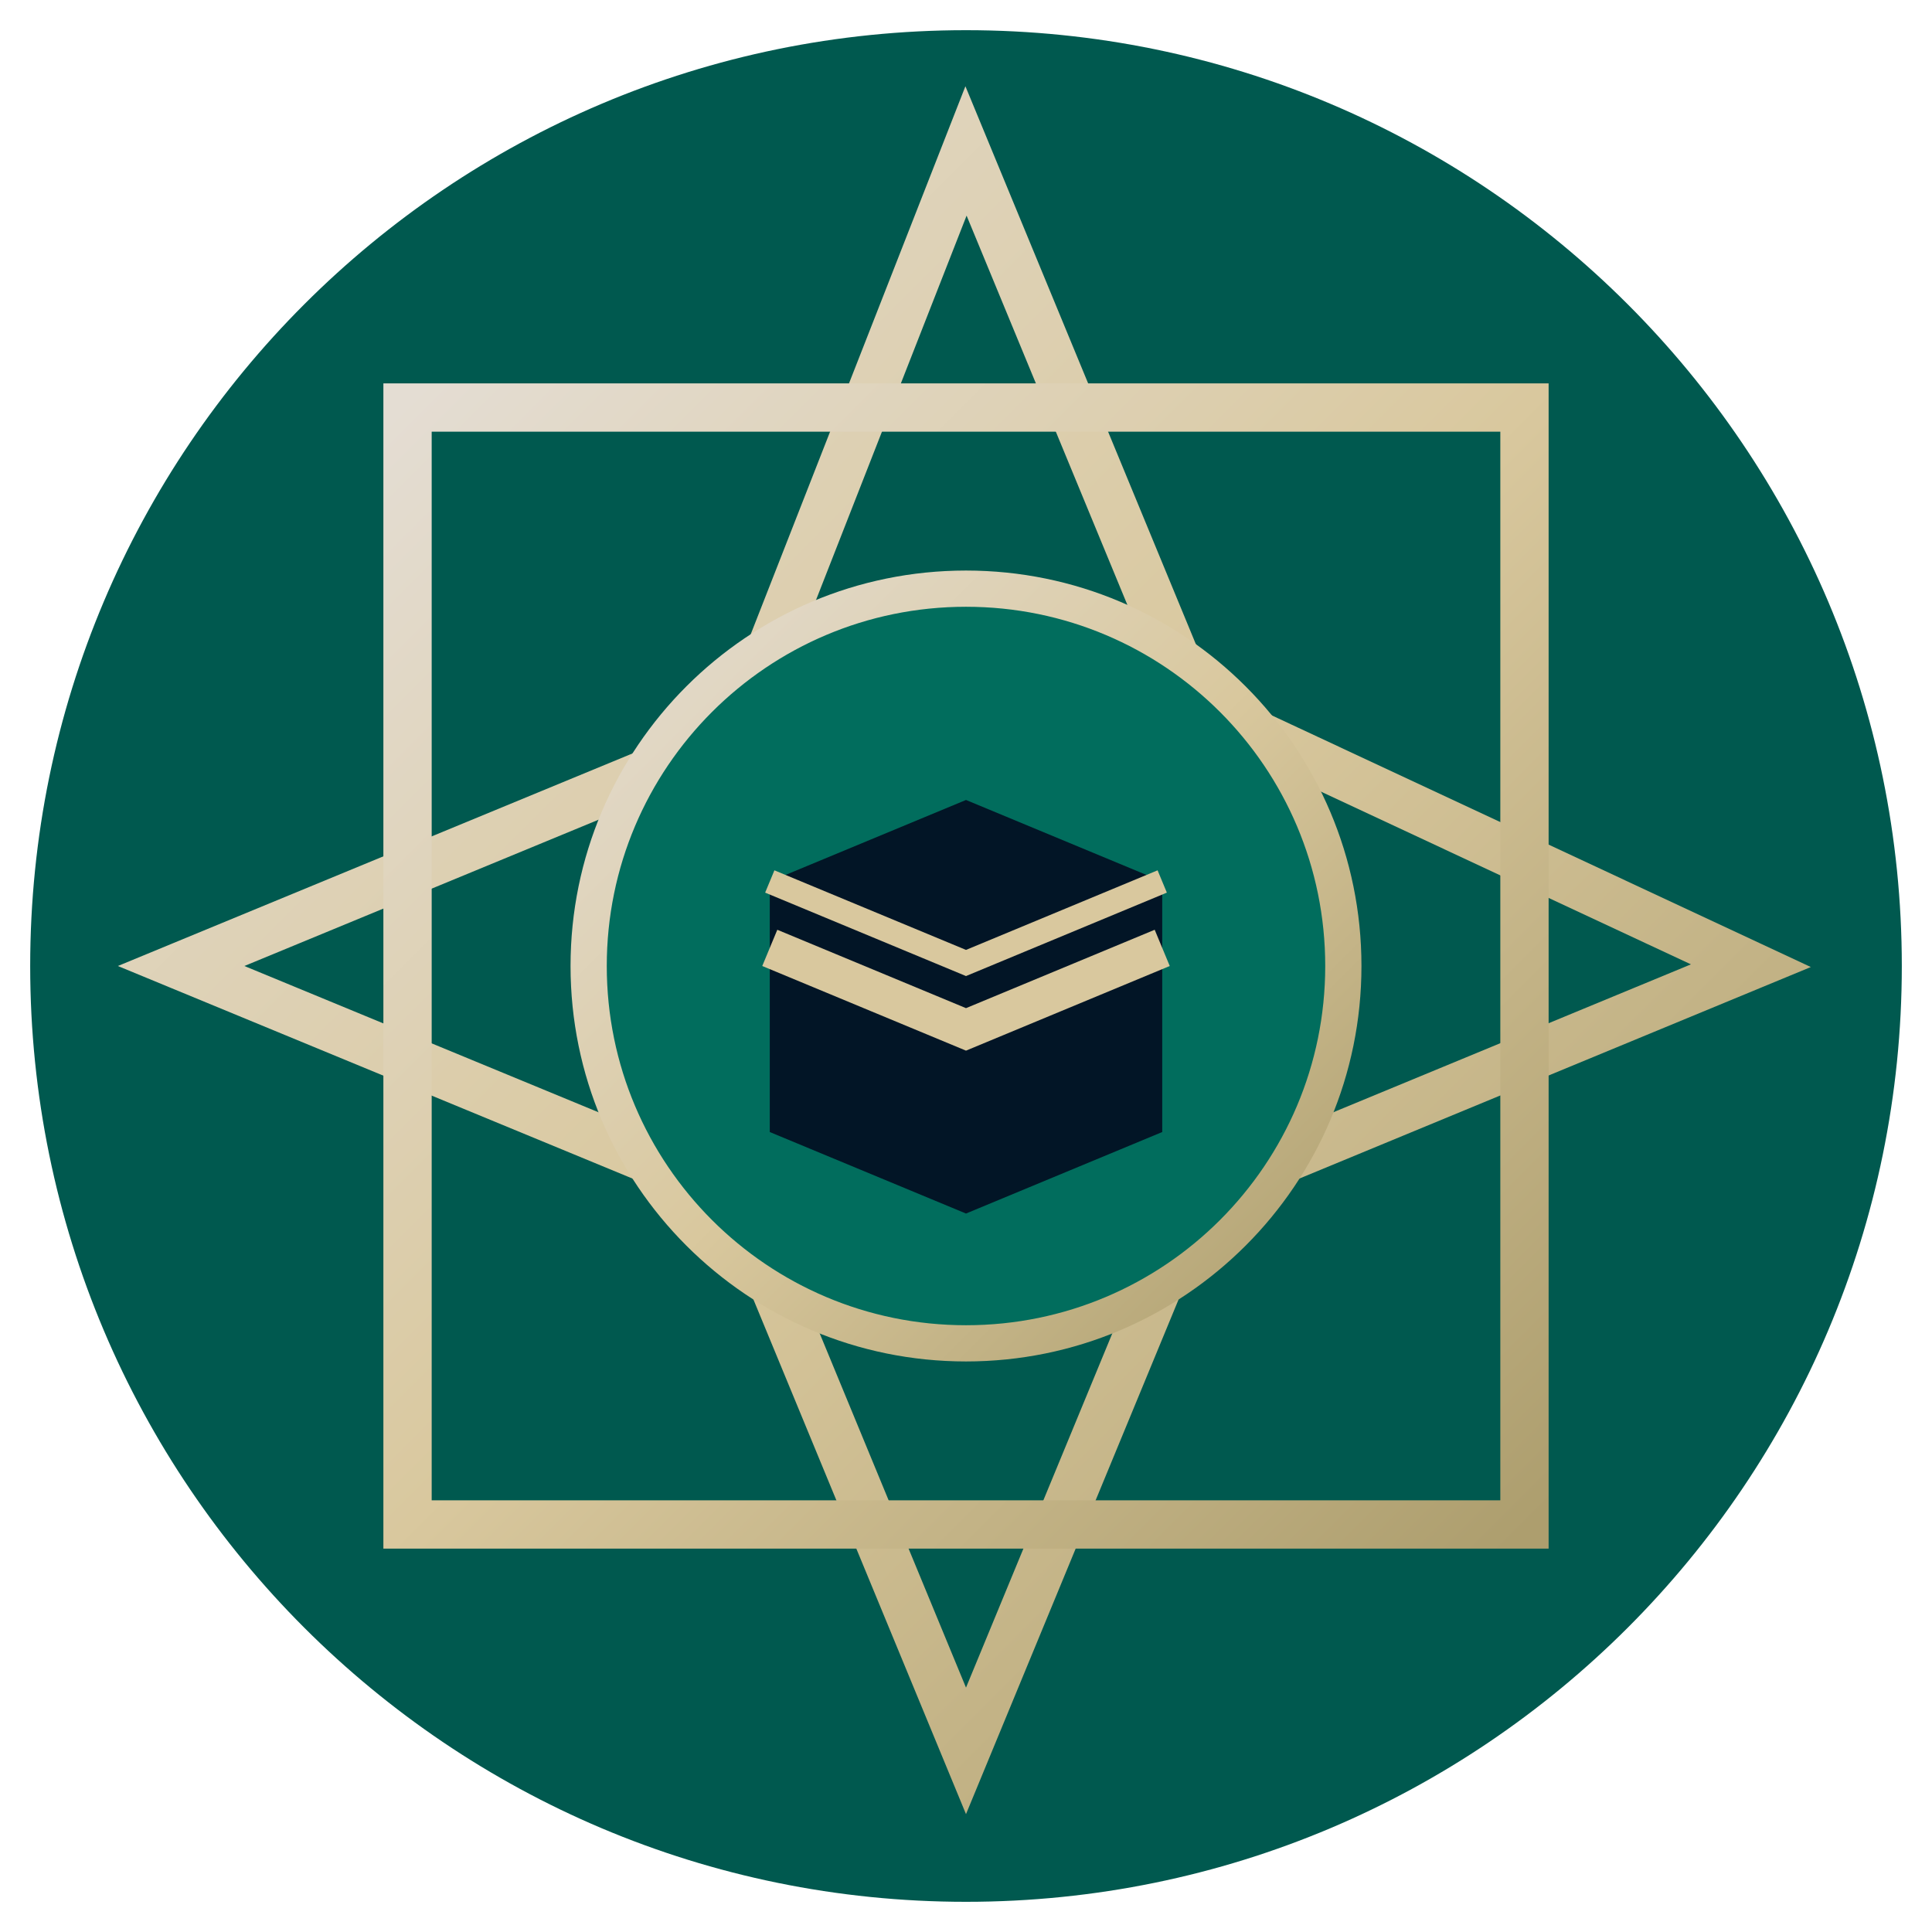
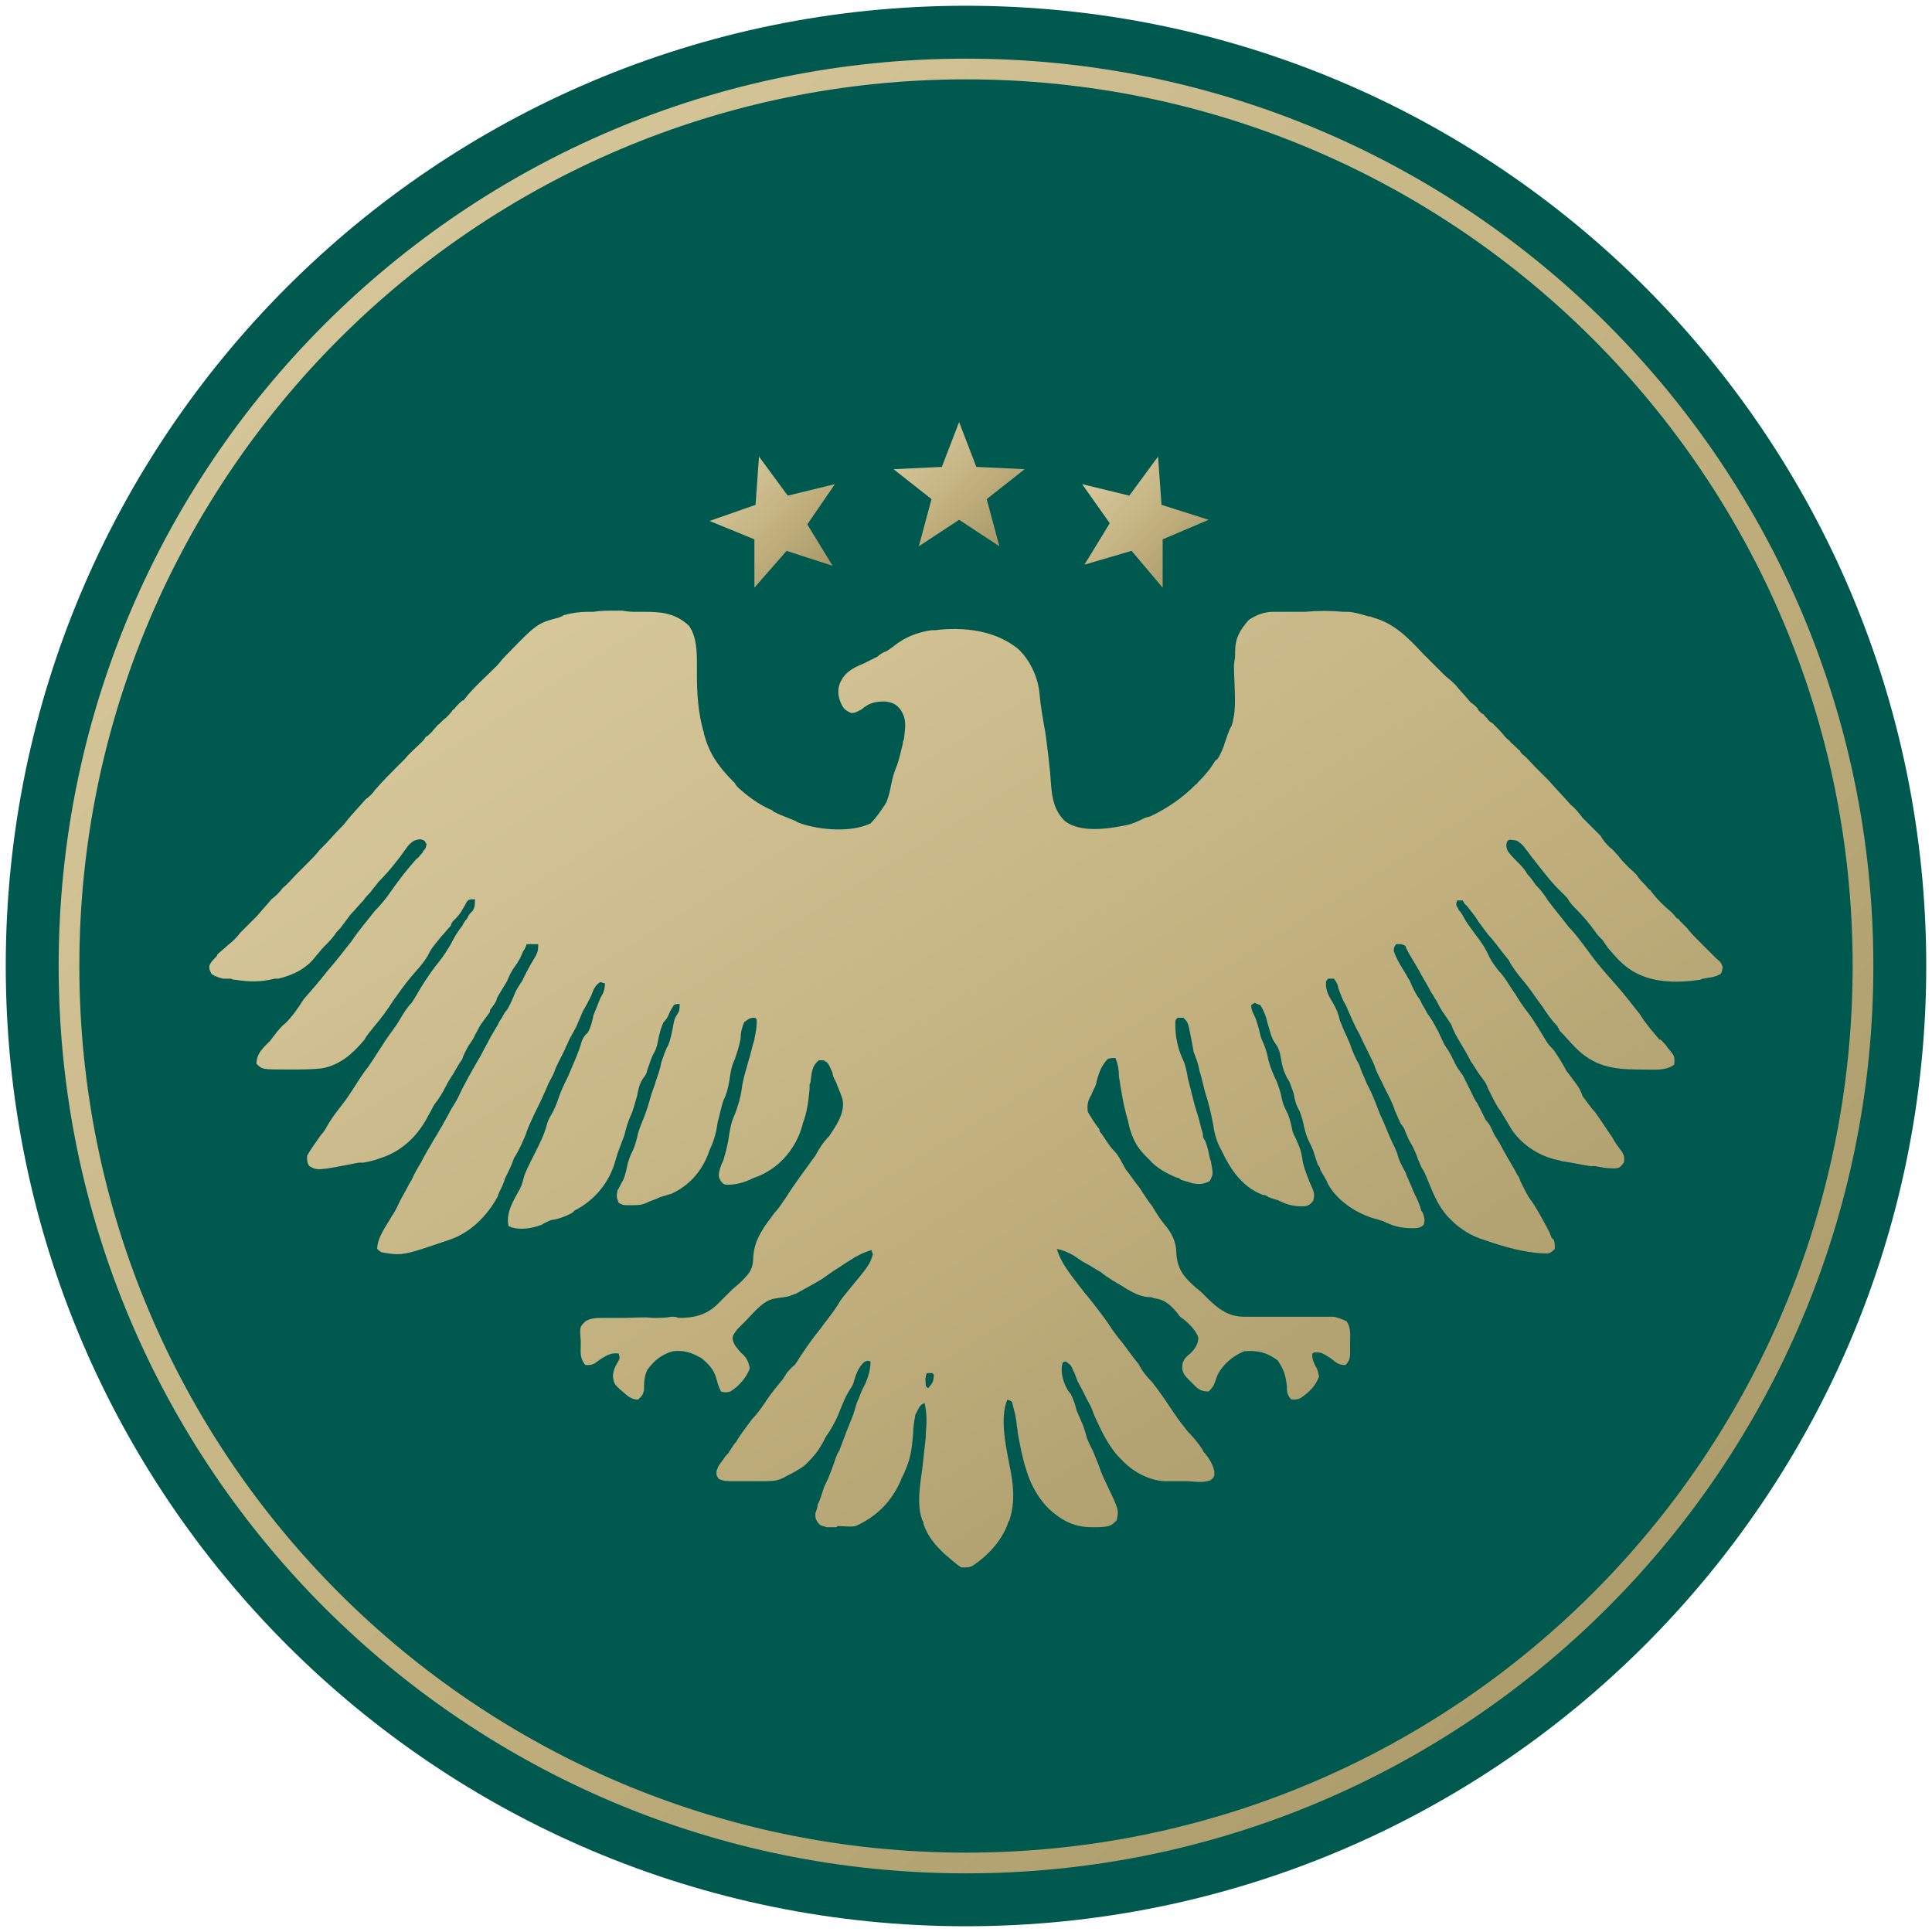
- <svg xmlns="http://www.w3.org/2000/svg" viewBox="0 0 64 64" width="100%" height="100%">
+ <svg xmlns="http://www.w3.org/2000/svg" viewBox="34.6 8.1 168 168" width="100%" height="100%">
  <defs>
    <linearGradient id="g" x1="0" y1="0" x2="1" y2="1">
-       <stop offset="0" stop-color="#E4DDD3" />
-       <stop offset=".5" stop-color="#D9C89E" />
-       <stop offset="1" stop-color="#AD9E6E" />
+       <stop offset="0" stop-color="#DCCDA2" />
+       <stop offset=".55" stop-color="#C1B07E" />
+       <stop offset="1" stop-color="#A39364" />
    </linearGradient>
  </defs>
-   <circle cx="32" cy="32" r="31" fill="#00594F" />
-   <path d="M32 5l7.6 18.4L58 31.99 39.6 39.6 32 58l-7.6-18.4L6 32l18.4-7.6z" fill="none" stroke="url(#g)" stroke-width="1.6" />
-   <rect x="13.5" y="13.5" width="37" height="37" fill="none" stroke="url(#g)" stroke-width="1.6" />
-   <circle cx="32" cy="32" r="12.5" fill="#016D5D" stroke="url(#g)" stroke-width="1.2" />
-   <path d="M25.5 29.2l6.5-2.7 6.5 2.7v8.3l-6.5 2.7-6.5-2.7z" fill="#021526" />
-   <path d="M25.5 29.2l6.5 2.7 6.5-2.7" fill="none" stroke="#D9C89E" stroke-width=".8" />
-   <path d="M25.5 31.4l6.5 2.7 6.5-2.7" fill="none" stroke="#D9C89E" stroke-width="1.3" />
+   <circle cx="118.6" cy="92.1" r="83.5" fill="#00594F" />
+   <circle cx="118.6" cy="92.1" r="78" fill="none" stroke="url(#g)" stroke-width="1.8" />
+   <g fill="url(#g)">
+     <path d="M88.2 61.2C88.3 61.2 88.3 61.2 88.7 61.2C89.2 61.3 89.6 61.3 90 61.3C90.2 61.3 90.4 61.3 90.6 61.3C92.1 61.3 93.3 61.4 94.5 62.5C95.3 63.6 95.2 65.3 95.2 66.6C95.2 68.4 95.3 70.1 95.8 71.8C95.8 72 95.9 72.1 95.9 72.2C96.4 73.9 97.3 75 98.5 76.2C98.6 76.4 98.7 76.5 98.8 76.6C99.7 77.4 100.5 78 101.6 78.5C101.7 78.5 101.8 78.6 101.9 78.7C102.5 79 103.1 79.2 103.8 79.5C103.9 79.6 104 79.6 104.2 79.7C106 80.3 108.6 80.5 110.3 79.7C110.8 79.2 111.2 78.6 111.6 78C111.6 77.9 111.7 77.9 111.7 77.8C111.9 77.3 112 76.8 112.1 76.3C112.2 75.8 112.3 75.4 112.5 74.9C112.8 74.2 112.9 73.5 113.1 72.8C113.1 72.7 113.1 72.6 113.2 72.4C113.3 71.4 113.5 70.7 112.9 69.8C112.5 69.3 112.2 69.2 111.6 69.1C110.7 69.1 110.2 69.2 109.5 69.8C108.9 70.1 108.9 70.1 108.6 70.1C108.2 69.9 108 69.8 107.8 69.4C107.5 68.8 107.4 68.2 107.6 67.6C108 66.6 108.7 66.2 109.7 65.8C110.1 65.6 110.5 65.4 110.9 65.2C111.1 65 111.3 64.9 111.5 64.8C111.8 64.7 112 64.5 112.3 64.3C113.3 63.5 114.3 63.1 115.6 62.9C115.7 62.9 115.8 62.9 115.9 62.9C118.4 62.6 121.1 62.9 123.1 64.5C124.2 65.5 124.9 67.1 125 68.5C125.1 69.6 125.3 70.7 125.5 71.8C125.7 73.3 125.9 74.8 126 76.4C126.1 77.6 126.3 78.6 127.2 79.5C128.5 80.5 130.8 80.2 132.3 79.9C133 79.8 133.6 79.5 134.2 79.2C134.2 79.2 134.2 79.2 134.6 79.1C136.1 78.4 137.4 77.5 138.6 76.3C138.7 76.3 138.7 76.2 138.8 76.1C139.4 75.5 139.9 74.9 140.3 74.2C140.4 74.2 140.4 74.2 140.6 73.9C140.8 73.5 141 73.1 141.1 72.7C141.3 72.2 141.4 71.7 141.7 71.2C142.2 69.7 141.9 67.7 141.9 66C141.9 65.7 142 65.4 142 65.1C142 65 142 64.9 142 64.8C142 63.6 142.4 62.9 143.2 62C143.8 61.6 144.5 61.3 145.3 61.3C145.4 61.3 145.4 61.3 145.6 61.3C145.8 61.3 145.8 61.3 146 61.3C146.1 61.3 146.2 61.3 146.3 61.3C146.6 61.3 146.8 61.3 147 61.3C147.4 61.3 147.7 61.3 148.1 61.3C149.2 61.2 150.3 61.2 151.4 61.3C151.4 61.3 151.4 61.3 151.7 61.3C152.3 61.3 152.9 61.5 153.6 61.7C153.7 61.7 153.8 61.7 154 61.8C155.8 62.3 157 63.5 158.3 64.9C158.4 65 158.5 65.1 158.6 65.2C158.8 65.4 159 65.6 159.2 65.8C159.6 66.2 159.9 66.5 160.2 66.8C160.4 67 160.7 67.2 160.9 67.4C161 67.5 161.1 67.6 161.2 67.7C161.6 68.2 162.1 68.7 162.5 69.2C162.7 69.3 162.9 69.5 163.1 69.7C163.1 69.8 163.1 69.8 163.3 70C163.4 70.1 163.5 70.2 163.6 70.2C163.7 70.4 163.9 70.5 164 70.7C164.1 70.8 164.2 70.9 164.4 71C164.8 71.4 165.2 71.8 165.5 72.2C165.7 72.4 165.9 72.5 166 72.7C166.3 72.9 166.5 73.2 166.8 73.4C166.8 73.5 166.8 73.5 167 73.7C167.4 74 167.7 74.4 168.1 74.8C168.2 74.9 168.3 75 168.4 75.1C168.7 75.4 169 75.7 169.3 76C169.9 76.7 170.6 77.4 171.2 78.1C171.6 78.4 171.9 78.8 172.2 79.2C172.5 79.5 172.7 79.7 173 80C173.3 80.3 173.5 80.5 173.8 80.8C174 81.2 174.3 81.5 174.6 81.8C174.9 82 175.1 82.3 175.3 82.5C175.6 82.9 175.9 83.2 176.2 83.5C176.5 83.8 176.8 84 177 84.3C177.2 84.6 177.4 84.8 177.7 85.1C177.8 85.2 177.9 85.4 178.1 85.5C178.6 86.2 179.2 86.8 179.8 87.3C180.1 87.5 180.2 87.8 180.5 88C180.6 88 180.6 88.1 180.7 88.2C180.9 88.4 181.1 88.6 181.3 88.8C181.6 89.2 181.9 89.5 182.2 89.8C182.3 89.9 182.4 90 182.5 90.1C182.7 90.3 182.9 90.5 183.1 90.7C183.2 90.8 183.4 91 183.6 91.2C183.7 91.3 183.8 91.4 183.9 91.5C184.2 91.7 184.3 91.9 184.4 92.2C184.3 92.7 184.3 92.7 184.2 92.8C183.7 93.1 183.2 93.1 182.7 93.2C182.6 93.2 182.5 93.3 182.4 93.3C180.4 93.6 178 93.6 176.2 92.3C175.5 91.8 175 91.2 174.4 90.5C174.3 90.3 174.1 90.1 174 89.9C173.7 89.6 173.5 89.4 173.3 89.1C172.8 88.4 172.3 87.8 171.7 87.2C171.4 86.9 171.1 86.6 170.9 86.2C170.6 85.9 170.4 85.7 170.1 85.4C169.6 84.9 169.2 84.4 168.8 83.9C168.4 83.4 168.1 83 167.7 82.5C167.5 82.2 167.3 82 167.1 81.7C166.8 81.4 166.8 81.4 166.5 81.2C165.9 81.1 165.9 81.1 165.7 81.2C165.5 81.6 165.6 81.8 165.7 82.1C166 82.5 166.2 82.7 166.5 83C166.9 83.4 167.2 83.7 167.4 84.1C167.7 84.4 167.9 84.7 168.1 85C168.5 85.4 168.9 85.9 169.2 86.4C169.8 87.2 170.4 87.9 171 88.7C171.6 89.3 172.1 90 172.7 90.8C173.4 91.8 174.2 92.7 175 93.6C175.8 94.5 176.5 95.4 177.2 96.3C177.7 97.1 178.3 97.8 178.9 98.5C179 98.5 179 98.5 179.1 98.6C179.3 98.8 179.5 99 179.6 99.2C180.2 99.9 180.2 99.9 180.2 100.4C180.2 100.7 180.2 100.7 179.8 100.9C179.1 101.2 178.2 101.1 177.3 101.1C177.2 101.1 177.2 101.1 177.1 101.1C174.8 101.1 173.2 100.8 171.6 99.2C171.1 98.7 170.7 98.2 170.2 97.7C170.2 97.6 170.1 97.5 170 97.3C169.5 96.8 169.1 96.2 168.7 95.6C168.1 94.8 167.6 94 166.9 93.2C166.5 92.7 166.1 92.2 165.8 91.6C165.3 91 164.8 90.3 164.3 89.7C163.9 89.3 163.6 88.8 163.2 88.3C162.9 87.8 162.5 87.3 162.1 86.8C162 86.8 162 86.7 161.9 86.6C161.9 86.5 161.8 86.5 161.8 86.4C161.6 86.4 161.5 86.4 161.3 86.4C161.2 86.8 161.2 86.8 161.4 87.1C161.4 87.2 161.5 87.3 161.6 87.4C161.8 87.7 162 88.1 162.2 88.4C162.5 88.8 162.7 89.1 163 89.5C163.4 90 163.8 90.6 164.1 91.3C164.3 91.7 164.6 92.1 164.9 92.5C165.5 93.1 165.9 93.9 166.4 94.6C166.7 95.1 167.1 95.7 167.5 96.2C168.1 97 168.6 97.9 169.1 98.7C169.3 99 169.5 99.2 169.7 99.4C170.1 100 170.5 100.6 170.8 101.2C171.1 101.6 171.4 102 171.7 102.4C171.9 102.7 172.1 103 172.2 103.4C172.6 103.9 172.9 104.4 173.3 104.8C173.8 105.5 174.3 106.3 174.8 107C175 107.4 175.3 107.8 175.6 108.2C175.8 108.5 175.9 108.8 175.8 109.2C175.5 109.6 175.4 109.7 174.9 109.7C174.3 109.7 173.8 109.6 173.3 109.5C173.2 109.5 173.2 109.5 172.9 109.5C172.2 109.4 171.3 109.2 170.6 109.1C170.5 109.1 170.5 109.1 170.2 109C168.6 108.7 167.1 107.8 166.1 106.4C165.8 105.9 165.5 105.4 165.2 104.9C165.1 104.7 164.9 104.5 164.8 104.3C164.4 103.6 164.1 103 163.8 102.3C163.6 102 163.6 102 163.3 101.6C163 101.2 162.8 100.8 162.5 100.4C162.2 99.8 161.9 99.3 161.6 98.8C161.3 98.3 161 97.8 160.8 97.2C160.6 96.9 160.4 96.6 160.2 96.3C159.9 95.9 159.7 95.5 159.5 95.1C159.4 95 159.3 94.8 159.2 94.6C159.1 94.5 159.1 94.5 159 94.3C158.7 93.7 158.3 93.1 158 92.5C157.6 91.8 157.2 91.2 156.9 90.6C156.8 90.3 156.8 90.3 156.4 90.2C156.3 90.2 156.1 90.2 156 90.2C155.8 90.5 155.8 90.5 155.8 90.8C156 91.4 156.3 91.9 156.6 92.4C156.8 92.7 157 93.1 157.2 93.4C157.4 93.9 157.6 94.3 157.9 94.8C158.1 95 158.2 95.3 158.3 95.5C158.5 95.8 158.5 95.8 158.7 96.2C159 96.6 159.3 97.1 159.5 97.5C159.8 98 160 98.6 160.3 99.1C160.6 99.5 160.8 99.9 161 100.3C161.2 100.8 161.5 101.2 161.8 101.6C162 102 162.2 102.4 162.4 102.8C162.6 103.2 162.8 103.7 163.1 104.1C163.1 104.2 163.2 104.3 163.2 104.3C163.4 104.7 163.6 105.1 163.8 105.5C164.1 105.8 164.3 106.2 164.5 106.7C164.7 107 164.8 107.2 165 107.5C165.4 108.3 165.9 109.1 166.3 109.8C166.5 110.2 166.5 110.2 166.7 110.5C166.8 110.8 166.8 110.8 167 111.2C167.2 111.6 167.4 112 167.6 112.3C168.2 113.1 168.6 113.9 169.1 114.8C169.2 115 169.3 115.2 169.4 115.4C169.4 115.5 169.5 115.6 169.5 115.7C169.6 115.8 169.6 115.8 169.7 115.9C169.8 116.2 169.8 116.2 169.8 116.7C169.5 117 169.5 117 169.2 117.1C167.7 117.1 166 116.7 164.5 116.2C164.2 116.1 163.9 116 163.6 115.9C162.6 115.6 161.6 115 160.8 114.2C160.7 114.1 160.6 114 160.5 113.9C159.6 112.9 159.2 111.8 158.7 110.6C158.6 110.3 158.4 109.9 158.2 109.6C158.1 109.3 157.9 109 157.8 108.6C157.6 108.1 157.4 107.7 157.1 107.2C157 107 156.9 106.7 156.8 106.5C156.7 106.2 156.7 106.2 156.4 105.8C156.2 105.4 156.1 105.1 155.9 104.7C155.7 104 155.3 103.3 155 102.7C154.7 102 154.3 101.4 154.1 100.7C153.7 99.8 153.2 98.9 152.8 98C152.4 97.3 152.1 96.6 151.8 95.9C151.7 95.6 151.5 95.3 151.4 95.1C151.2 94.6 151 94.2 150.9 93.7C150.8 93.5 150.8 93.5 150.6 93.2C150.4 93.2 150.2 93.2 150.1 93.2C149.9 93.4 149.9 93.4 149.9 93.7C149.9 94.3 150.2 94.8 150.5 95.3C150.8 95.8 151 96.3 151.1 96.8C151.3 97.3 151.5 97.8 151.7 98.2C151.8 98.5 152 98.8 152.1 99.2C152.3 99.7 152.5 100.2 152.8 100.7C152.9 101 153 101.3 153.1 101.5C153.3 101.9 153.4 102.3 153.6 102.6C154 103.4 154.3 104.2 154.6 105C155 105.8 155.3 106.7 155.7 107.5C155.9 107.9 155.9 107.9 156.1 108.4C156.2 108.9 156.5 109.5 156.8 110C157 110.6 157.3 111.1 157.5 111.7C157.6 111.8 157.6 112 157.7 112.1C157.9 112.5 158.1 113 158.2 113.4C158.3 113.5 158.3 113.5 158.4 113.8C158.5 114.2 158.5 114.2 158.4 114.6C158.1 114.9 157.8 114.9 157.4 114.9C156.4 114.9 155.7 114.7 154.9 114.3C154.6 114.2 154.3 114.1 153.9 114C152.4 113.5 150.9 112.5 150.1 111.1C149.9 110.6 149.6 110.2 149.4 109.8C149.4 109.6 149.3 109.5 149.2 109.4C149.1 109.1 149 108.8 148.9 108.5C148.8 108.1 148.6 107.7 148.4 107.3C148.2 106.9 148.1 106.5 148 106.1C147.9 105.6 147.8 105.2 147.6 104.7C147.3 104.2 147.2 103.8 147.1 103.2C146.9 102.7 146.8 102.2 146.5 101.8C146.2 101.2 146.1 100.8 146 100.2C145.9 99.6 145.8 99.2 145.4 98.7C145.1 98.2 145 97.6 144.8 97C144.7 96.5 144.5 96 144.2 95.5C143.9 95.4 143.9 95.4 143.7 95.3C143.6 95.4 143.5 95.4 143.4 95.5C143.4 96 143.6 96.2 143.8 96.7C143.9 97 144 97.3 144.1 97.7C144.2 98.2 144.3 98.5 144.5 98.9C144.7 99.4 144.8 99.8 144.9 100.3C145.1 101 145.3 101.5 145.6 102.1C145.8 102.6 146 103.2 146.1 103.8C146.2 104.2 146.4 104.6 146.6 105C146.8 105.5 146.9 106 147 106.5C147.1 106.8 147.3 107.1 147.4 107.4C147.7 108 147.8 108.5 147.9 109.2C148.1 110 148.4 110.7 148.7 111.4C148.9 111.8 148.9 112.1 148.8 112.5C148.5 112.9 148.3 113 147.8 113C147 113 146.4 112.8 145.8 112.5C145.6 112.4 145.4 112.4 145.2 112.3C145.1 112.3 145 112.2 144.9 112.2C144.8 112.1 144.6 112 144.4 112C142.6 111.3 141.6 109.8 140.8 108.1C140.4 107.4 140.2 106.7 140.1 105.9C139.9 104.9 139.7 104 139.4 103.1C139.2 102.4 139.1 101.8 138.9 101.2C138.8 100.6 138.6 100.1 138.4 99.6C138.3 99 138.2 98.5 138.1 98C137.9 97 137.9 97 137.5 96.6C137.3 96.6 137.2 96.6 137 96.6C136.8 96.8 136.8 96.8 136.8 97.2C136.8 98.2 137 99.2 137.4 100.1C137.7 100.7 137.8 101.3 137.9 101.9C138.2 103 138.4 104 138.7 104.9C138.9 105.5 139 106.1 139.2 106.7C139.2 107 139.2 107 139.4 107.3C139.6 107.8 139.7 108.3 139.8 108.8C139.8 108.8 139.8 108.8 139.9 109.1C140.1 110.2 140.1 110.2 139.8 110.8C139.2 111.1 138.9 111.1 138.3 111C138 110.9 137.7 110.8 137.3 110.7C137.2 110.6 137.1 110.5 136.9 110.5C136 110.1 135.2 109.7 134.5 108.9C134.4 108.8 134.3 108.7 134.2 108.6C133.4 107.8 133.1 107.1 132.8 106.1C132.8 105.9 132.7 105.8 132.7 105.6C132.3 104.3 132.1 103 131.9 101.7C131.9 101.1 131.8 100.6 131.6 100.1C131.2 100.1 131.2 100.1 130.9 100.2C130.3 100.9 130.1 101.5 129.9 102.4C129.8 102.7 129.6 103 129.5 103.3C129.2 103.8 129.1 104.2 129.2 104.8C129.5 105.3 129.8 105.8 130.2 106.3C130.2 106.5 130.3 106.6 130.4 106.7C131.2 107.9 131.2 107.9 131.6 108.3C132 108.8 132.2 109.3 132.5 109.8C132.9 110.3 133.3 110.9 133.7 111.4C134.1 112 134.4 112.5 134.8 113C135.1 113.5 135.4 114 135.8 114.5C136.5 115.3 136.9 116.1 136.9 117.2C137 118.4 137.5 119.1 138.4 119.9C138.6 120.1 138.9 120.3 139.1 120.5C139.2 120.6 139.3 120.7 139.4 120.8C140.4 121.8 141.3 122.6 142.8 122.6C142.9 122.6 143 122.6 143.1 122.6C143.2 122.6 143.4 122.6 143.6 122.6C143.9 122.6 144.2 122.6 144.5 122.6C145.4 122.6 146.2 122.6 147.1 122.6C147.6 122.6 148.1 122.6 148.7 122.6C148.9 122.6 149.1 122.6 149.3 122.6C149.5 122.6 149.8 122.6 150.1 122.6C150.3 122.6 150.4 122.6 150.6 122.6C151 122.7 151.3 122.8 151.7 123C152.1 123.6 152 124.2 152 124.9C152 125 152 125.1 152 125.2C152 125.3 152 125.4 152 125.5C152 125.6 152 125.7 152 125.8C152 126.2 151.9 126.5 151.6 126.8C151 126.8 150.8 126.6 150.3 126.2C149.5 125.7 149.5 125.7 148.9 125.7C148.8 125.7 148.8 125.8 148.7 125.8C148.7 126.3 148.8 126.5 149 126.9C149.2 127.2 149.2 127.4 149.3 127.8C149 128.6 148.5 129.1 147.8 129.6C147.5 129.8 147.3 129.8 146.9 129.8C146.5 129.4 146.5 129.1 146.5 128.6C146.4 127.7 146.2 127.1 145.7 126.4C144.8 125.7 143.9 125.5 142.8 125.6C141.8 126 141 126.7 140.5 127.6C140.4 127.9 140.3 128.1 140.2 128.4C140.1 128.7 139.9 128.9 139.7 129.1C138.9 129.1 138.7 128.8 138.2 128.3C138.1 128.2 138 128.1 137.9 128C137.6 127.7 137.4 127.4 137.4 127C137.4 126.4 137.7 126.1 138.1 125.8C138.5 125.4 138.8 125 138.8 124.4C138.6 123.8 138 123.2 137.5 122.8C137.2 122.6 137.2 122.6 137 122.3C136.4 121.6 135.9 121.1 135 121C135 121 135 121 134.7 120.9C133.9 120.9 133.3 120.6 132.6 120.2C132.5 120.1 132.4 120.1 132.3 120C131.6 119.6 130.9 119.2 130.3 118.7C129.9 118.5 129.5 118.2 129.1 118C128.7 117.8 128.3 117.5 128 117.3C127.5 117 127 116.8 126.5 116.7C126.9 118.1 128 119.3 128.9 120.5C129.5 121.2 130.1 122 130.7 122.8C131.1 123.4 131.5 124 131.9 124.5C132.5 125.2 133 126 133.6 126.7C133.9 127.3 134.3 127.8 134.8 128.3C135.5 129.2 136.1 130.1 136.7 131C137.1 131.6 137.5 132.1 137.9 132.6C138.4 133.1 138.8 133.6 139.2 134.2C139.2 134.3 139.3 134.4 139.4 134.5C139.8 135 140.1 135.5 140.2 136.1C140.2 136.5 140.2 136.5 139.9 136.8C139.2 137.1 138.4 136.9 137.7 136.9C137.4 136.9 137.1 136.9 136.8 136.9C136.7 136.9 136.5 136.9 136.3 136.9C136.1 136.9 136 136.9 135.8 136.9C134.4 136.8 133 136 132.1 135C132 134.9 131.9 134.8 131.8 134.7C131 133.8 130.4 132.6 129.9 131.5C129.7 131.1 129.6 130.7 129.4 130.3C129 129.6 128.7 128.9 128.3 128.2C128.2 127.9 128.1 127.7 128 127.4C127.9 127.3 127.9 127.2 127.8 127C127.7 126.8 127.7 126.8 127.3 126.5C127.2 126.5 127.1 126.5 127 126.6C126.8 127.3 127 128.1 127.3 128.7C127.4 128.9 127.5 129.1 127.7 129.3C127.9 129.7 128.1 130.2 128.2 130.7C128.4 131.2 128.6 131.6 128.8 132.1C128.9 132.4 129 132.7 129.1 133.1C129.2 133.4 129.4 133.8 129.6 134.2C129.8 134.6 129.9 135 130.1 135.4C130.3 136 130.5 136.5 130.8 137.1C131.9 139.4 131.9 139.4 131.7 140.3C131.4 140.6 131.3 140.7 131 140.8C130.6 140.9 130.2 140.9 129.8 140.9C129.7 140.9 129.6 140.9 129.5 140.9C128 140.9 126.9 140.3 125.8 139.3C125 138.5 124.4 137.5 124 136.4C124 136.3 123.9 136.2 123.9 136.1C123.5 134.9 123.3 133.8 123.1 132.7C123.1 132.4 123 132.1 123 131.9C123 131.6 122.9 131.4 122.9 131.2C122.8 130.8 122.7 130.4 122.6 130C122.5 129.9 122.4 129.9 122.2 129.8C121.5 131.4 122.1 134 122.4 135.6C122.7 137 122.9 138.7 122.4 140.2C122.4 140.3 122.4 140.3 122.3 140.4C121.8 142 120.5 143.4 119.1 144.3C118.8 144.4 118.8 144.4 118.2 144.4C117.7 144.1 117.2 143.6 116.7 143.2C116.6 143.1 116.6 143.1 116.4 142.9C115.7 142.2 115.2 141.5 114.9 140.6C114.9 140.5 114.9 140.4 114.8 140.3C114.3 138.9 114.6 137.3 114.8 135.8C114.9 134.9 115 134 115.1 133.1C115.1 133.1 115.1 133.1 115.1 132.8C115.2 131.8 115.2 131 115 130.1C114.5 130.3 114.5 130.6 114.2 131.1C114.1 131.7 114 132.2 114 132.8C113.9 134 113.8 134.9 113.3 136C113.2 136.3 113 136.6 112.9 136.9C112.1 138.7 110.8 140 109 140.8C108.5 140.9 108 140.8 107.4 140.8C107.4 140.9 107.4 140.9 107.1 140.9C107 140.9 106.9 140.9 106.8 140.9C106.7 140.9 106.6 140.9 106.5 140.9C106.2 140.8 106 140.8 105.8 140.6C105.5 140.2 105.5 140.1 105.5 139.7C105.6 139.4 105.7 139.2 105.7 138.9C105.8 138.8 105.8 138.7 105.9 138.5C105.9 138.4 106 138.3 106 138.2C106 138.1 106.1 138 106.1 137.9C106.2 137.5 106.4 137.1 106.6 136.7C106.8 136.2 107 135.7 107.2 135.1C107.3 134.8 107.4 134.5 107.6 134.2C107.8 133.7 108 133.1 108.2 132.6C108.4 132.1 108.6 131.6 108.8 131.1C108.9 130.8 109 130.4 109.1 130.1C109.3 129.7 109.4 129.3 109.6 128.9C110 128.2 110.3 127.3 110.3 126.5C110.1 126.4 110.1 126.4 109.8 126.5C109.2 127 109 127.7 108.8 128.4C108.7 128.7 108.5 128.9 108.4 129.1C108.1 129.6 107.9 130.1 107.7 130.6C107.4 131.4 107 132.2 106.5 132.9C106.3 133.2 106.2 133.5 106 133.8C105.7 134.3 105.4 134.7 104.9 135.2C104.8 135.3 104.7 135.4 104.6 135.5C104.1 135.9 103.5 136.2 102.9 136.5C102.8 136.6 102.7 136.6 102.5 136.7C102 136.9 101.5 136.9 100.9 136.9C100.8 136.9 100.7 136.9 100.6 136.9C100.4 136.9 100.2 136.9 100 136.9C99.8 136.9 99.5 136.9 99.2 136.9C99 136.9 98.8 136.9 98.6 136.9C98.5 136.9 98.5 136.9 98.4 136.9C97.9 136.9 97.5 136.9 97.1 136.7C96.9 136.4 96.9 136.4 96.9 136.1C97 135.6 97.2 135.4 97.5 135C97.6 134.8 97.8 134.6 97.9 134.5C98 134.4 98 134.3 98.1 134.2C98.3 133.9 98.4 133.7 98.6 133.5C99 132.8 99.5 132.2 100 131.5C100.5 131 100.9 130.4 101.3 129.8C101.7 129.2 102.2 128.6 102.7 128C102.8 127.8 102.9 127.7 103 127.5C103.2 127.3 103.4 127 103.7 126.8C104 126.4 104.2 126 104.5 125.6C104.9 125 105.4 124.3 105.9 123.7C106.4 123 107 122.3 107.5 121.5C107.7 121.1 108 120.8 108.3 120.4C110.2 118.1 110.2 118.1 110.5 117.2C110.5 117.1 110.4 117 110.4 116.8C109.7 117 109.1 117.3 108.5 117.7C108 118 107.6 118.3 107.1 118.6C106.8 118.8 106.4 119.1 106.1 119.3C105.3 119.8 104.5 120.2 103.8 120.6C103.7 120.6 103.6 120.7 103.5 120.7C103.1 120.9 102.6 120.9 102.1 121C101 121.1 100.2 122.2 99.4 123C99.3 123.1 99.2 123.2 99.2 123.2C99.1 123.3 99 123.4 98.9 123.5C98.8 123.6 98.8 123.6 98.7 123.7C98.5 124 98.3 124.2 98.3 124.5C98.4 125.1 98.7 125.3 99 125.7C99.5 126.1 99.7 126.5 99.8 127.1C99.5 127.9 98.8 128.7 98.1 129.1C97.8 129.2 97.6 129.2 97.3 129.1C97.1 128.7 97 128.4 96.9 128C96.7 127.2 96.2 126.7 95.6 126.2C94.7 125.7 94.1 125.5 93.1 125.6C92.1 125.9 91.5 126.4 90.9 127.2C90.6 127.8 90.6 128.4 90.6 129C90.5 129.4 90.4 129.5 90.1 129.8C89.7 129.8 89.5 129.7 89.2 129.5C88 128.5 88 128.5 87.9 127.8C87.9 127.3 88.1 126.9 88.4 126.4C88.5 126.2 88.5 126.2 88.4 125.8C87.7 125.7 87.3 126 86.8 126.3C86.7 126.4 86.5 126.5 86.4 126.6C86.1 126.8 85.9 126.8 85.5 126.8C85 126.2 85.1 125.7 85.1 125C85.1 125 85.1 125 85.1 124.7C85 123.5 85 123.5 85.5 123C86 122.7 86.5 122.7 87.1 122.7C87.2 122.7 87.2 122.7 87.4 122.7C87.6 122.7 87.8 122.7 88 122.7C88.2 122.7 88.5 122.7 88.8 122.7C89.7 122.7 90.5 122.6 91.4 122.7C91.9 122.7 92.5 122.7 93 122.6C93.2 122.6 93.4 122.6 93.6 122.7C94.9 122.7 95.9 122.5 96.9 121.6C97.3 121.2 97.7 120.8 98.1 120.4C98.4 120.1 98.8 119.8 99.1 119.5C99.8 118.8 100.1 118.4 100.1 117.4C100.2 115.8 101.1 114.7 102 113.5C102.4 113.1 102.6 112.7 102.9 112.3C103.4 111.5 103.9 110.8 104.4 110.1C104.8 109.6 105.1 109.1 105.5 108.6C105.8 108 106.2 107.4 106.7 106.9C107.3 106 108 105 107.9 103.9C107.8 103.3 107.5 102.8 107.3 102.2C107.2 102 107 101.7 107 101.4C106.6 100.5 106.6 100.5 106.2 100.3C106.1 100.3 105.9 100.3 105.8 100.3C105.2 100.8 105.2 101.3 105.1 102C105.1 102.1 105.1 102.2 105 102.4C105 102.5 105 102.7 105 102.8C104.9 103.8 104.8 104.8 104.4 105.8C104.4 106 104.3 106.1 104.3 106.2C103.8 107.8 102.7 109.2 101.3 110C101 110.2 100.7 110.3 100.5 110.4C100.4 110.4 100.3 110.5 100.2 110.5C99.4 110.9 98.5 111.2 97.6 111.1C97.3 110.9 97.2 110.7 97.1 110.4C97.1 109.9 97.3 109.4 97.5 109C97.7 108.3 97.9 107.6 98 106.8C98.1 106.2 98.2 105.6 98.5 105C98.8 104.2 99 103.5 99.1 102.8C99.2 101.9 99.5 101.1 99.7 100.3C99.9 99.7 100 99.1 100.2 98.5C100.2 98.3 100.3 98.1 100.3 97.9C100.4 97.5 100.4 97.1 100.4 96.8C100.4 96.7 100.3 96.6 100.2 96.6C99.8 96.6 99.7 96.7 99.3 97C99.1 97.5 99 97.9 99 98.4C98.9 99 98.7 99.6 98.5 100.2C98.2 100.8 98.1 101.5 98 102.2C97.9 102.7 97.8 103.2 97.5 103.8C97.3 104.4 97.2 105 97 105.7C96.9 106.5 96.7 107.3 96.3 108.1C96.3 108.2 96.2 108.3 96.2 108.4C95.6 110 94.5 111.2 93 111.9C92.7 112 92.3 112.1 92 112.2C91.6 112.4 91.2 112.5 90.8 112.7C90.4 112.9 90 112.9 89.5 112.9C89.4 112.9 89.3 112.9 89.2 112.9C88.8 112.9 88.8 112.9 88.4 112.7C88.2 112.2 88.2 112.1 88.3 111.6C88.5 111.3 88.6 111 88.8 110.7C89 110.2 89.1 109.7 89.2 109.2C89.3 108.9 89.4 108.6 89.6 108.2C89.8 107.8 89.9 107.4 90 107C90.1 106.5 90.3 106 90.5 105.5C90.8 104.8 91 104.1 91.2 103.4C91.3 103 91.5 102.6 91.6 102.2C91.8 101.6 92 101.1 92.1 100.5C92.3 100 92.4 99.5 92.7 99C92.9 98.5 93 98 93.1 97.5C93.2 97 93.2 96.7 93.5 96.3C93.7 96 93.7 95.8 93.7 95.4C93.4 95.4 93.4 95.4 93.2 95.5C93 95.8 93 95.8 92.8 96.2C92.7 96.5 92.5 96.8 92.3 97C92.1 97.4 92 97.8 91.9 98.2C91.7 99.2 91.7 99.2 91.5 99.6C91.2 100.1 91.1 100.6 90.9 101.1C90.8 101.5 90.8 101.5 90.5 101.9C90.2 102.4 90.1 102.8 90 103.4C89.8 104 89.7 104.6 89.4 105.2C89.2 105.7 89 106.3 88.9 106.8C88.7 107.3 88.5 107.9 88.3 108.4C88.2 108.7 88.1 109.1 88 109.4C87.4 111.2 86.1 112.6 84.5 113.4C84.5 113.5 84.4 113.5 84.3 113.6C83.7 113.9 83.2 114.1 82.5 114.2C82.3 114.3 82 114.4 81.7 114.6C80.9 114.9 79.9 115.1 79 114.8C78.8 114.7 78.8 114.7 78.8 114.6C78.6 113.5 79.3 112.4 79.8 111.5C80 111.1 80.1 110.7 80.2 110.3C80.4 109.8 80.6 109.4 80.8 109C81.8 107 81.8 107 82.1 106.1C82.2 105.7 82.3 105.4 82.5 105.1C82.8 104.6 83 104.1 83.2 103.5C83.4 102.9 83.7 102.3 84 101.7C84.4 100.7 84.9 99.7 85.2 98.6C85.4 98.2 85.4 98.2 85.7 97.9C86 97.4 86.1 96.9 86.2 96.4C86.4 95.9 86.6 95.4 86.8 94.9C87.1 94.4 87.2 94.1 87.2 93.6C87 93.6 86.9 93.5 86.8 93.5C86.3 93.8 86.2 94.2 86 94.7C85.8 95.1 85.6 95.5 85.3 96C85.1 96.5 84.9 96.9 84.7 97.4C84.5 97.8 84.3 98.1 84.1 98.5C84 98.8 83.8 99.1 83.7 99.4C83.5 99.8 83.3 100.2 83.1 100.6C83 100.8 82.9 101 82.8 101.3C82.7 101.6 82.5 101.9 82.3 102.3C82.2 102.5 82.1 102.8 82 103C81.7 103.7 81.4 104.3 81.1 104.9C80.5 106.2 80.5 106.2 80.3 106.8C80 107.5 79.7 108.2 79.3 108.8C79.1 109.4 78.8 110 78.5 110.6C78.4 111 78.2 111.4 78 111.8C78 111.8 77.9 112 77.9 112.1C77 113.8 75.5 115.3 73.7 115.9C69.6 117.3 69.6 117.3 67.8 117C67.6 116.9 67.5 116.8 67.4 116.7C67.4 115.7 68.2 114.7 68.7 113.8C69 113.4 69.2 112.9 69.4 112.5C69.6 112.1 69.8 111.8 70 111.4C70.1 111.2 70.2 111 70.4 110.7C70.6 110.2 70.9 109.7 71.2 109.2C71.5 108.6 71.8 108.1 72.1 107.6C72.3 107.2 72.6 106.8 72.8 106.4C72.9 106.2 73 106.1 73.1 105.9C73.3 105.5 73.5 105.2 73.7 104.8C73.9 104.4 74.2 104 74.4 103.6C75 102.3 75.7 101.1 76.4 99.9C76.7 99.3 77 98.8 77.3 98.2C77.5 97.9 77.7 97.5 77.9 97.2C78 96.9 78.2 96.7 78.3 96.5C78.4 96.3 78.5 96.1 78.7 95.9C79 95.4 79.2 94.9 79.4 94.4C79.6 94 79.8 93.7 80 93.4C80.1 93.2 80.2 93 80.3 92.8C80.6 92.2 80.9 91.7 81.2 91.2C81.4 90.8 81.4 90.6 81.4 90.2C80.7 90.2 80.7 90.2 80.4 90.2C80.3 90.5 80.2 90.7 80.1 90.8C79.9 91.3 79.7 91.7 79.4 92.1C79.1 92.5 78.9 92.9 78.7 93.4C78.4 93.9 78.1 94.4 77.8 94.9C77.8 95.1 77.7 95.2 77.6 95.4C77.5 95.5 77.4 95.7 77.3 95.8C77.2 95.9 77.2 96 77.2 96.1C76.9 96.5 76.7 96.8 76.4 97.2C76.2 97.5 76.1 97.8 75.9 98.1C75.8 98.4 75.5 98.8 75.3 99.1C75.1 99.5 74.9 99.8 74.8 100.2C74.5 100.6 74.3 101 74 101.5C73.8 101.8 73.6 102.1 73.4 102.5C73.1 103.1 72.8 103.6 72.4 104.1C72.2 104.4 72.1 104.7 71.9 105C71 106.8 69.6 108.2 67.7 108.8C67.2 109 66.7 109.1 66.2 109.2C66 109.2 65.9 109.2 65.8 109.2C62.2 109.9 62.2 109.9 61.5 109.5C61.3 109.2 61.3 109 61.3 108.6C61.7 107.9 62.1 107.4 62.5 106.8C62.7 106.6 62.9 106.3 63 106.1C63.5 105.2 64.1 104.5 64.7 103.7C64.9 103.4 65.1 103.1 65.3 102.8C65.7 102.2 66.1 101.5 66.6 100.9C66.8 100.6 67 100.3 67.2 100C67.5 99.5 67.8 99.1 68.1 98.6C68.5 98 69 97.4 69.4 96.7C69.7 96.2 70 95.7 70.4 95.3C70.8 94.7 71.1 94.1 71.5 93.5C71.9 92.9 72.3 92.3 72.8 91.7C73.2 91.2 73.5 90.7 73.8 90.2C74.1 89.6 74.4 89.1 74.8 88.6C74.9 88.4 75 88.2 75.2 88C75.4 87.6 75.4 87.6 75.7 87.3C75.9 87 75.9 86.7 75.9 86.3C75.4 86.3 75.4 86.3 75.2 86.5C75.1 86.7 75 86.9 74.8 87.2C74.6 87.6 74.3 87.9 74 88.2C73.9 88.3 73.8 88.5 73.8 88.6C73.5 88.9 73.3 89.2 73 89.5C72.1 90.6 72.1 90.6 71.8 91.2C71.4 91.9 70.8 92.5 70.3 93.1C69.8 93.7 69.3 94.4 68.8 95.1C68.3 95.9 67.7 96.7 67.1 97.4C66.8 97.8 66.5 98.1 66.3 98.5C65.3 99.7 64.2 100.7 62.6 101C61.7 101.1 60.8 101.1 59.9 101.1C59.8 101.1 59.7 101.1 59.6 101.1C57.4 101.1 57.4 101.1 56.9 100.6C56.9 99.7 57.5 99.2 58.1 98.6C58.3 98.3 58.5 98.1 58.7 97.8C58.9 97.6 59.1 97.3 59.4 97.1C60 96.5 60.5 95.8 61 95C61.7 94.2 62.4 93.4 63.1 92.5C63.8 91.7 64.5 90.8 65.2 89.9C65.8 89 66.5 88.2 67.2 87.3C67.7 86.8 68.2 86.2 68.6 85.6C69.3 84.6 70 83.7 70.8 82.8C71 82.7 71.1 82.5 71.2 82.4C71.3 82.3 71.4 82.2 71.4 82.1C71.6 81.9 71.6 81.9 71.7 81.5C71.6 81.4 71.6 81.3 71.5 81.2C71.1 81 71 81.1 70.6 81.2C70.3 81.4 70.1 81.6 69.9 81.9C69.2 82.9 68.4 83.9 67.5 84.8C67.3 85.1 67 85.4 66.8 85.7C66.6 85.9 66.4 86.1 66.2 86.4C65.8 86.8 65.5 87.2 65.1 87.6C64.8 88 64.5 88.4 64.2 88.8C64 89 63.8 89.2 63.7 89.4C63.4 89.8 63 90.2 62.7 90.5C62.5 90.7 62.3 91 62.1 91.2C61.3 92.3 60.1 92.9 58.8 93.2C58.8 93.2 58.8 93.2 58.5 93.2C57.3 93.5 56.3 93.5 55.1 93.3C55 93.3 54.8 93.3 54.7 93.2C54.6 93.2 54.5 93.2 54.3 93.2C54.2 93.2 54.1 93.2 54 93.2C53.6 93.1 53.3 93 53 92.8C52.8 92.4 52.8 92.4 52.8 92.1C52.9 91.8 53.1 91.6 53.3 91.4C53.4 91.3 53.5 91.2 53.5 91.1C53.8 90.8 54.1 90.6 54.4 90.3C54.8 90 55.2 89.6 55.5 89.2C56 88.7 56.5 88.2 57 87.7C57.4 87.2 57.8 86.8 58.2 86.3C58.6 86 58.9 85.7 59.2 85.3C59.7 84.9 60 84.5 60.4 84.1C60.7 83.8 61 83.5 61.3 83.2C61.7 82.8 62.1 82.4 62.4 82C62.6 81.8 62.7 81.7 62.9 81.5C64 80.3 64 80.3 64.5 79.8C65.1 79 65.8 78.3 66.4 77.6C66.7 77.4 67 77.1 67.2 76.8C67.9 76 68.5 75.4 69.2 74.7C69.4 74.5 69.6 74.3 69.8 74.1C70.2 73.6 70.8 73.1 71.3 72.6C71.4 72.5 71.5 72.4 71.6 72.2C71.8 72.1 72 71.9 72.2 71.7C72.3 71.5 72.5 71.4 72.6 71.2C72.9 71 73.1 70.7 73.4 70.5C73.6 70.3 73.8 70.1 74 69.8C74.1 69.8 74.2 69.6 74.3 69.5C74.4 69.4 74.5 69.3 74.6 69.2C74.7 69.1 74.8 69 74.9 69C75.1 68.8 75.2 68.6 75.4 68.4C76.2 67.5 77 66.8 77.8 66C78 65.8 78.2 65.5 78.4 65.3C81.3 62.3 81.3 62.3 83.2 61.8C83.4 61.7 83.5 61.7 83.6 61.6C84.3 61.4 85 61.3 85.7 61.3C85.9 61.3 86 61.3 86.2 61.3C86.8 61.2 87.5 61.2 88.2 61.2ZM115.2 127.5C115 127.9 115.1 128.2 115.1 128.6C115.2 128.7 115.2 128.8 115.3 128.8C115.7 128.4 115.8 128.2 115.8 127.6C115.7 127.6 115.7 127.5 115.7 127.5C115.5 127.5 115.4 127.5 115.2 127.5Z" />
+     <path d="M100.6 47.8L103.1 51.2L107.2 50.2L104.8 53.7L107 57.3L103 56L100.2 59.2L100.2 55L96.3 53.4L100.3 52Z" />
+     <path d="M118 44.8L119.5 48.7L123.7 48.9L120.4 51.5L121.5 55.6L118 53.3L114.5 55.6L115.6 51.5L112.3 48.9L116.5 48.7Z" />
+     <path d="M135.3 47.8L135.6 52L139.7 53.3L135.7 55L135.7 59.2L133 56L128.9 57.2L131.1 53.6L128.7 50.2L132.8 51.2Z" />
+   </g>
</svg>
